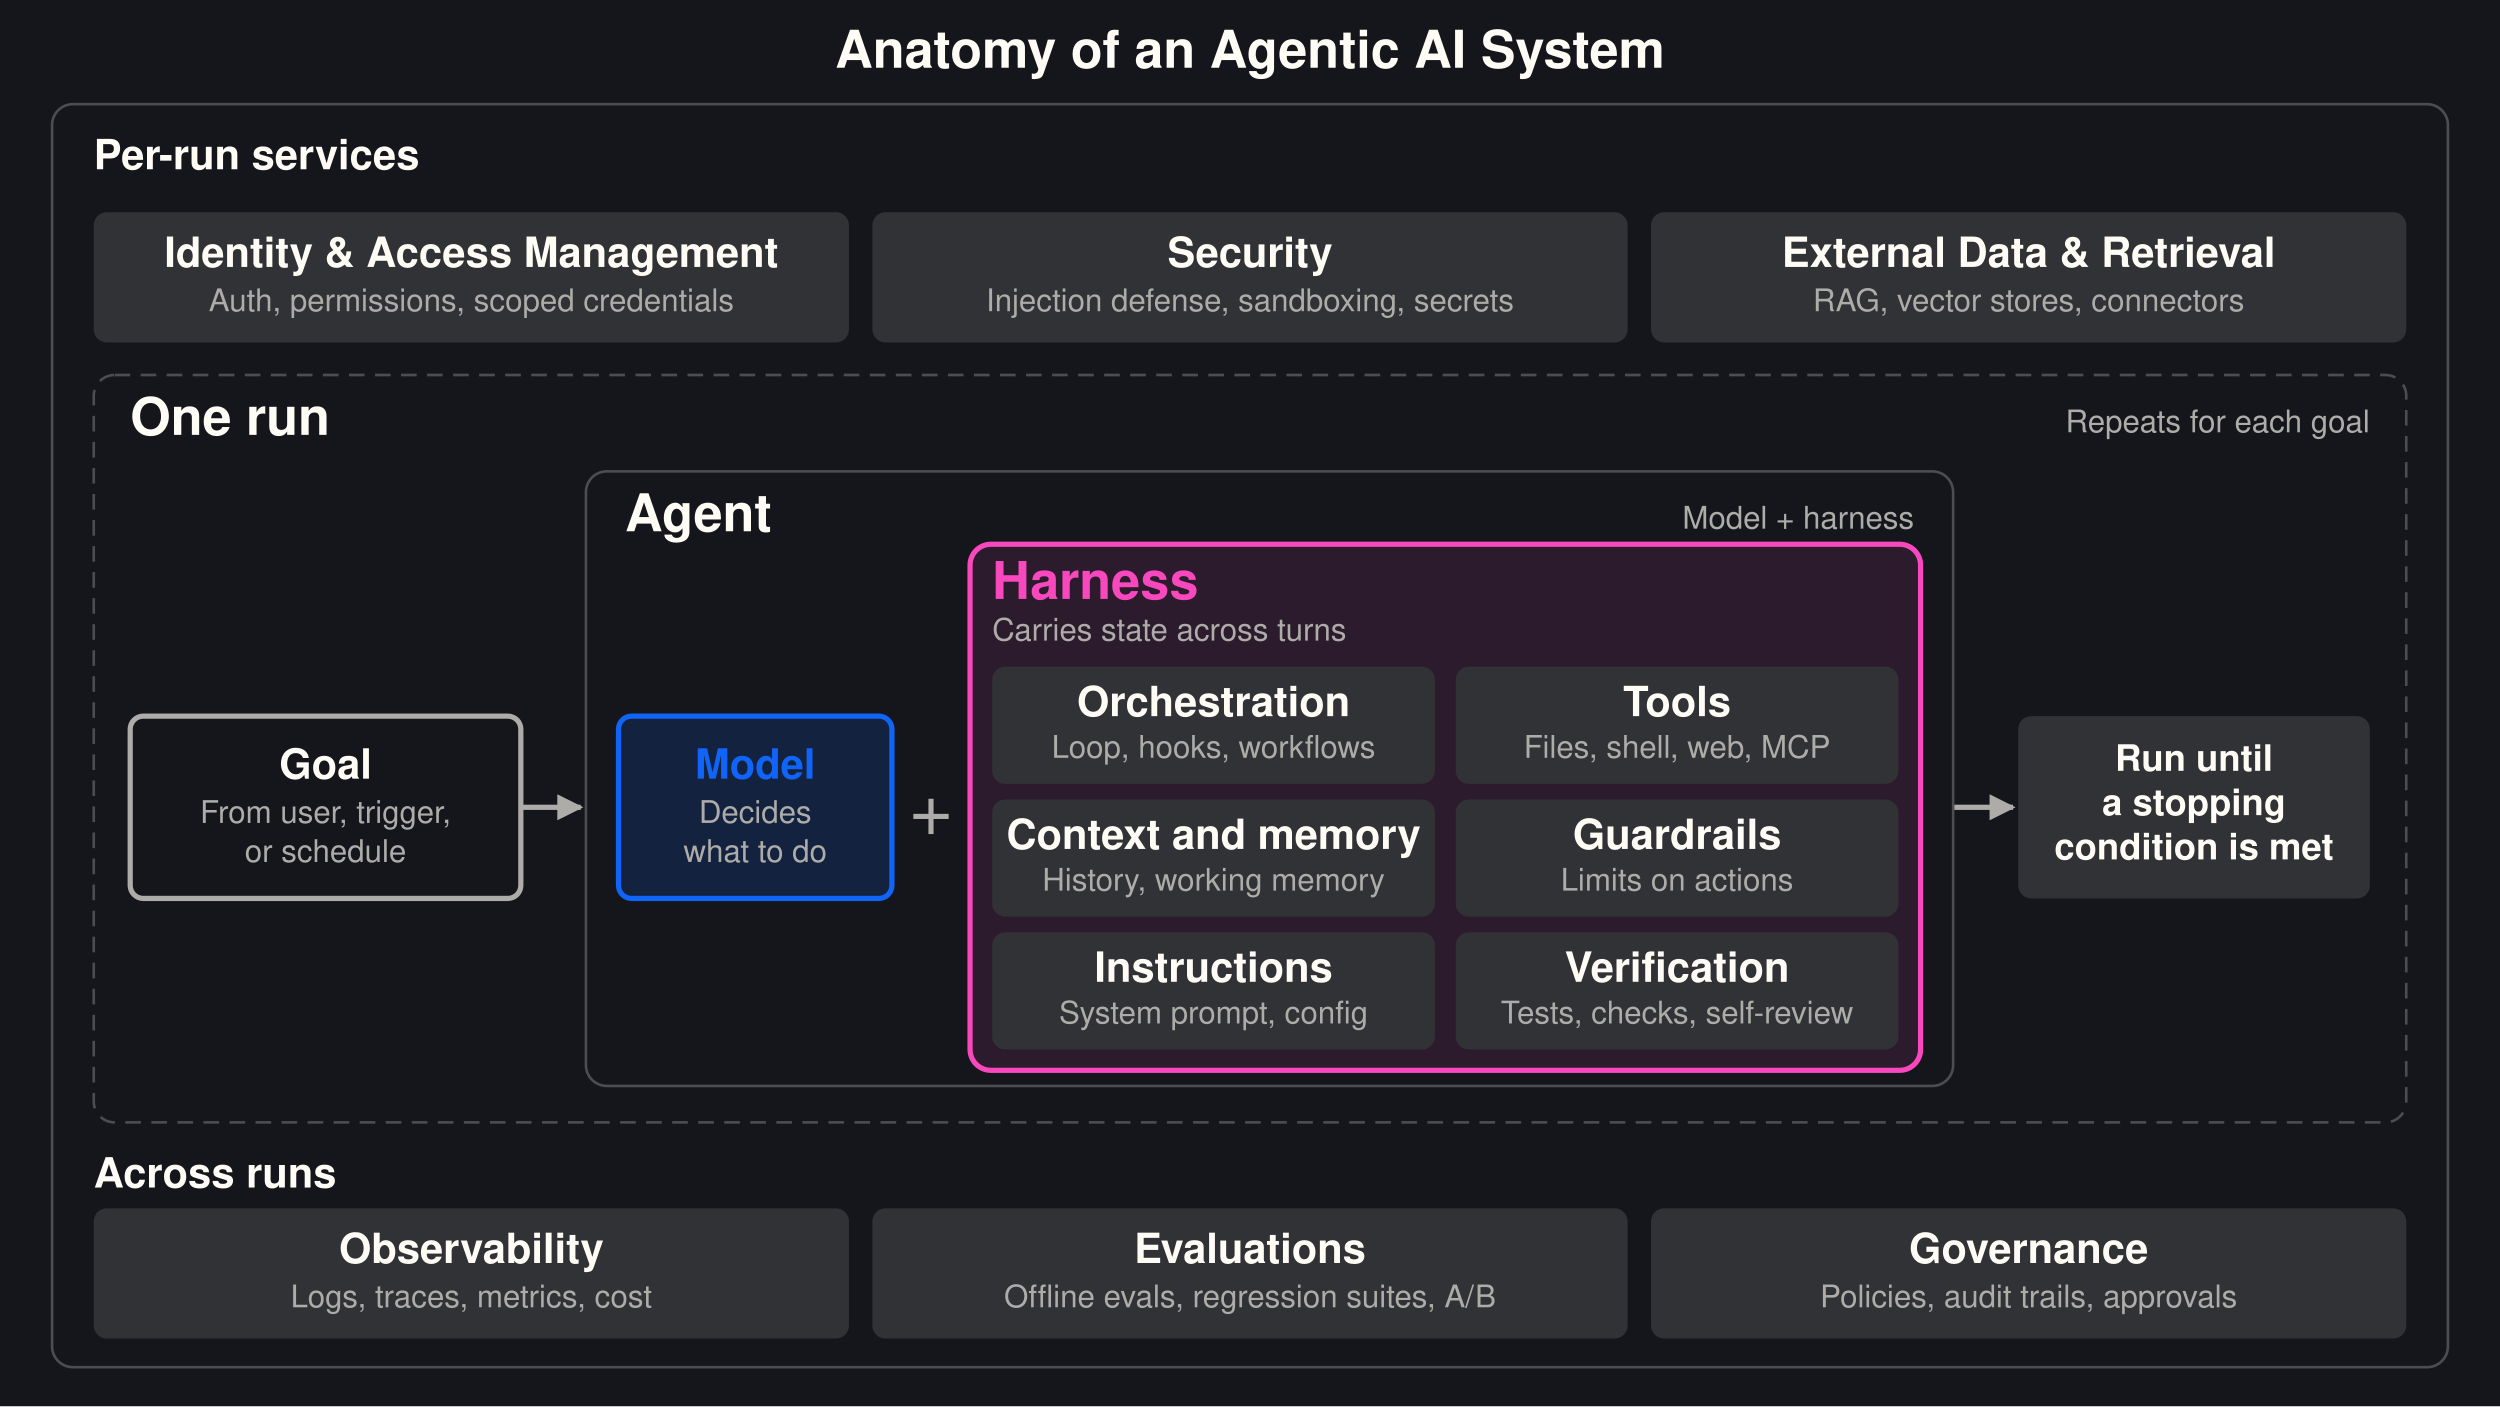
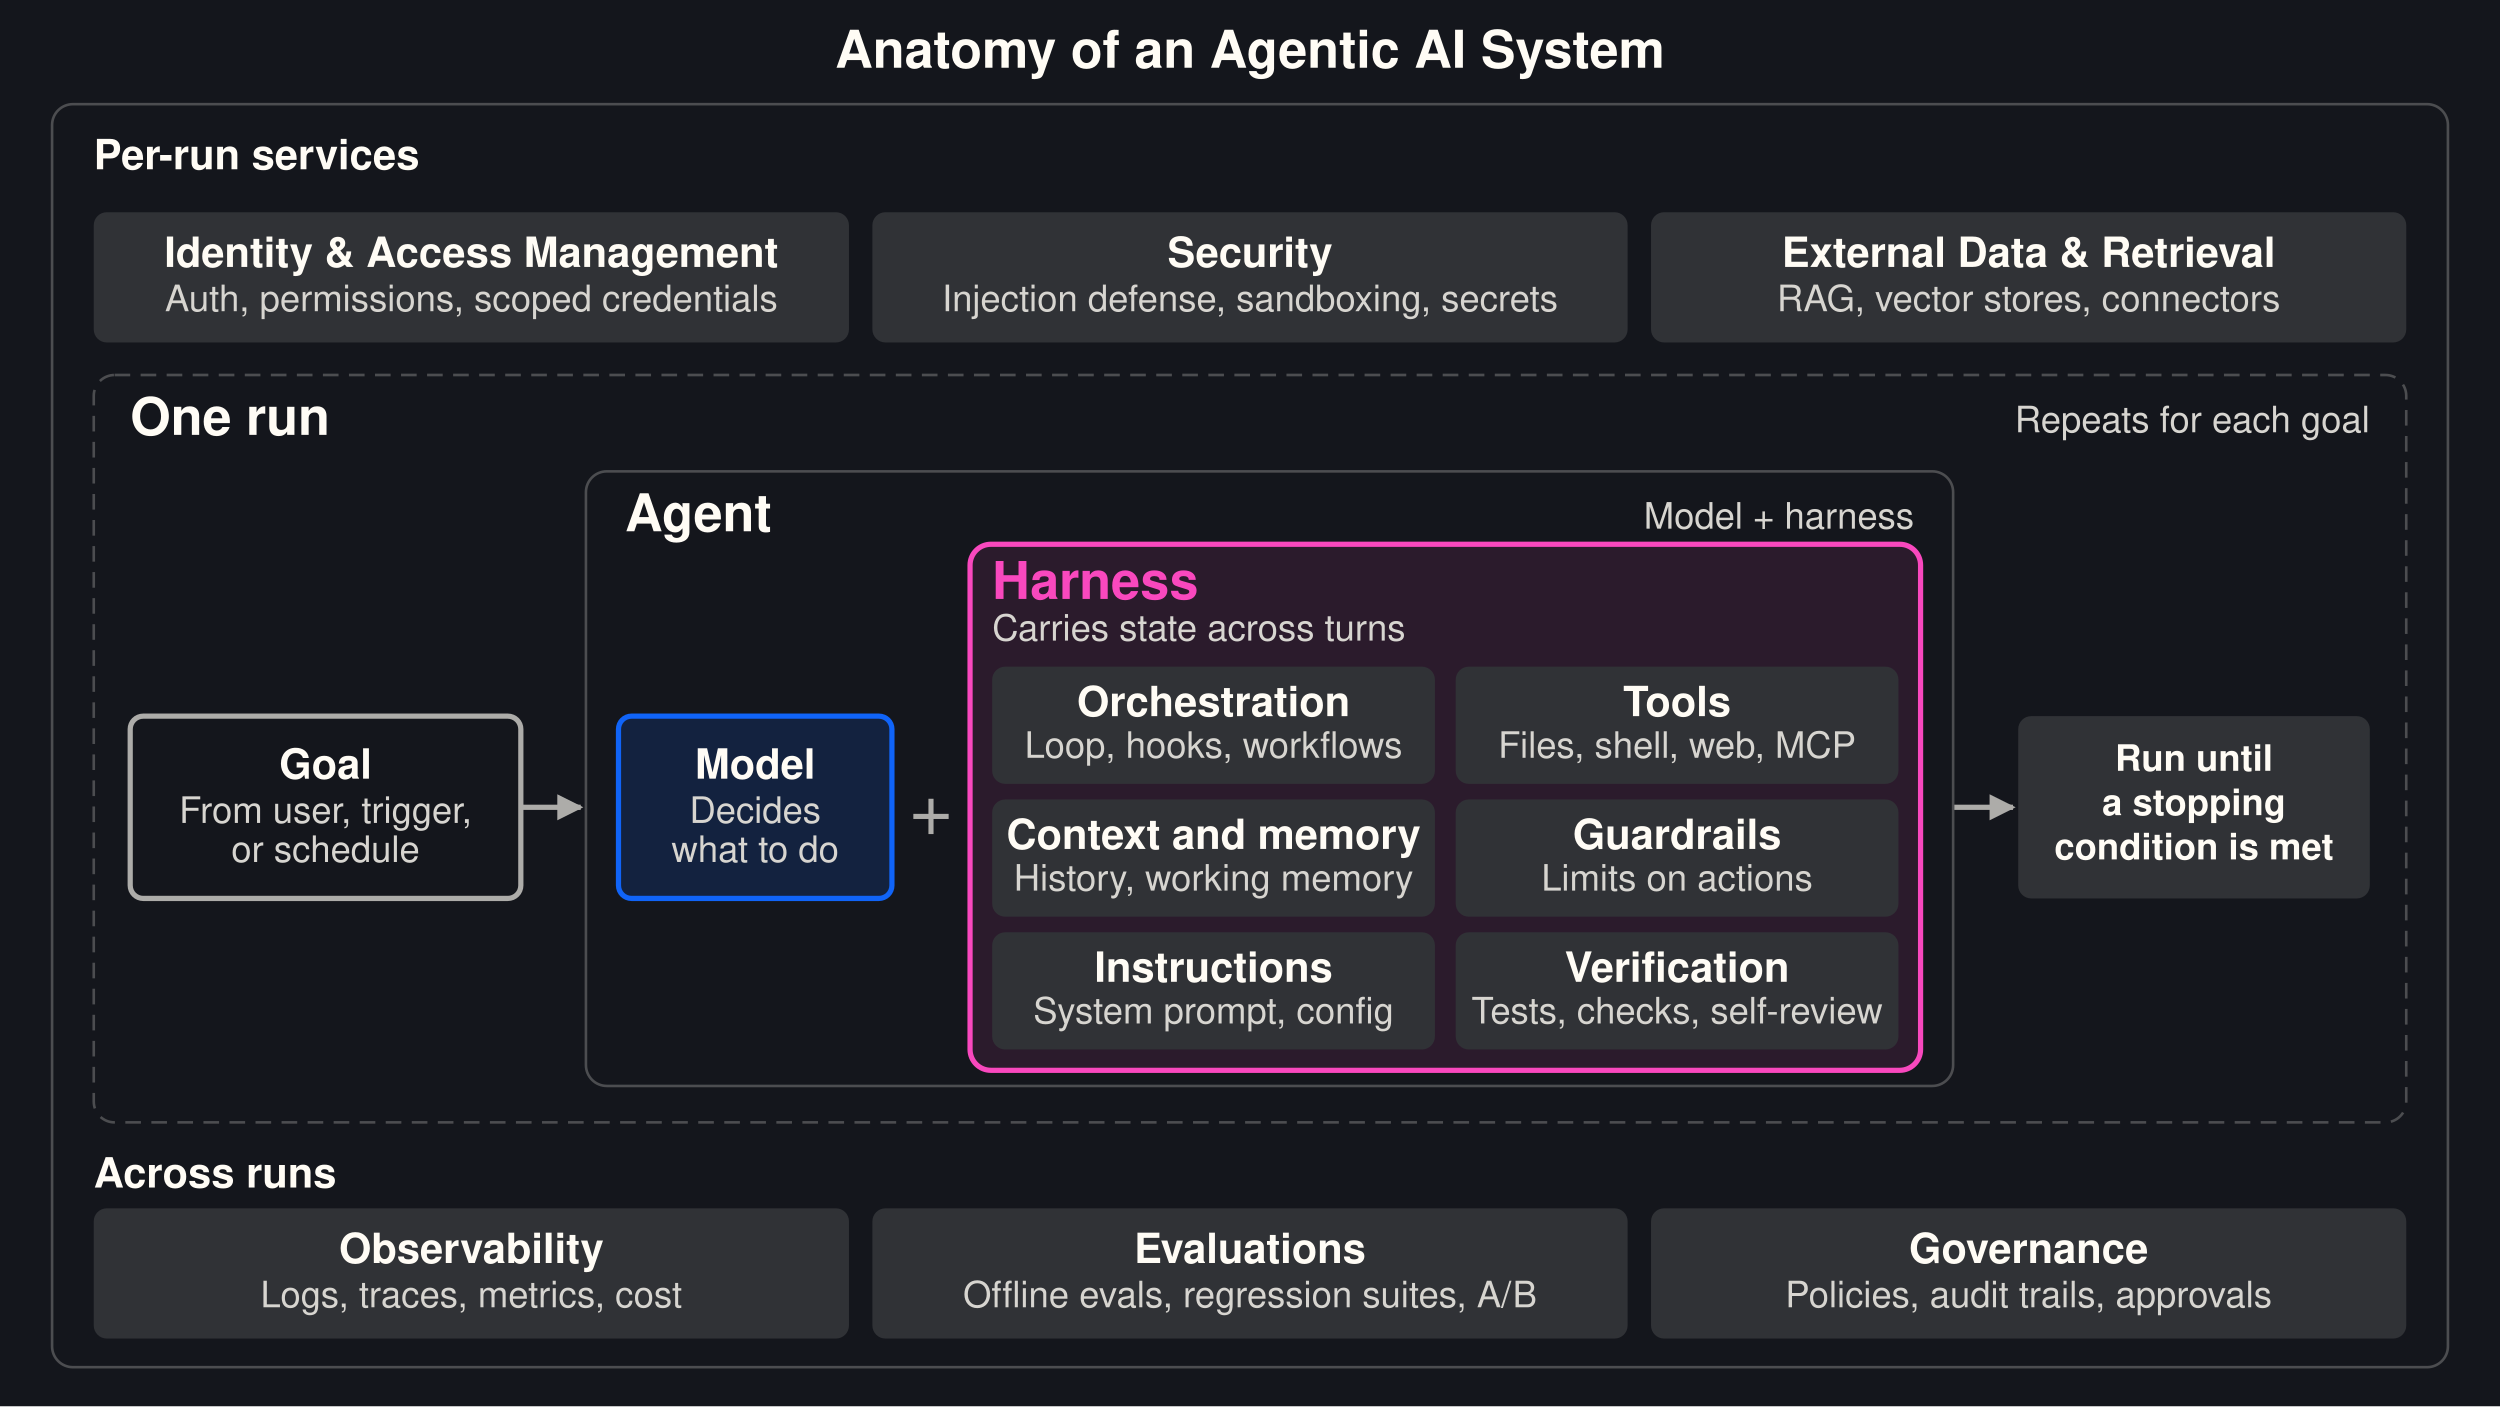
<svg xmlns="http://www.w3.org/2000/svg" viewBox="0 0 1920 1080" width="1920" height="1080" font-family="Helvetica, Arial, sans-serif">
  <defs>
    <marker id="arrow" viewBox="0 0 10 10" refX="9" refY="5" markerWidth="5" markerHeight="5" orient="auto">
      <path d="M0,0 L10,5 L0,10 z" fill="#adaca9" />
    </marker>
  </defs>
  <rect width="1920" height="1080" fill="#14161c" />
  <g id="title">
    <text x="960" y="52" text-anchor="middle" font-size="40" font-weight="700" fill="#fffcf5">Anatomy of an Agentic AI System</text>
  </g>
  <g id="platform">
    <rect x="40" y="80" width="1840" height="970" rx="16" fill="none" stroke="#4c4d50" stroke-width="2" />
  </g>
  <g id="per-run">
    <text x="72" y="130" font-size="32" font-weight="700" fill="#fffcf5">Per-run services</text>
    <rect id="box-identity" x="72" y="163" width="580" height="100" rx="10" fill="#303236" />
    <text x="362" y="205" text-anchor="middle" font-size="32" font-weight="700" fill="#fffcf5">Identity &amp; Access Management</text>
-     <text x="362" y="239" text-anchor="middle" font-size="24" fill="#adaca9">Auth, permissions, scoped credentials</text>
+     <text class="diagram-description" x="362" y="239" text-anchor="middle" font-size="28" fill="#d7d5d0">Auth, permissions, scoped credentials</text>
    <rect id="box-security" x="670" y="163" width="580" height="100" rx="10" fill="#303236" />
    <text x="960" y="205" text-anchor="middle" font-size="32" font-weight="700" fill="#fffcf5">Security</text>
-     <text x="960" y="239" text-anchor="middle" font-size="24" fill="#adaca9">Injection defense, sandboxing, secrets</text>
+     <text class="diagram-description" x="960" y="239" text-anchor="middle" font-size="28" fill="#d7d5d0">Injection defense, sandboxing, secrets</text>
    <rect id="box-data" x="1268" y="163" width="580" height="100" rx="10" fill="#303236" />
    <text x="1558" y="205" text-anchor="middle" font-size="32" font-weight="700" fill="#fffcf5">External Data &amp; Retrieval</text>
-     <text x="1558" y="239" text-anchor="middle" font-size="24" fill="#adaca9">RAG, vector stores, connectors</text>
+     <text class="diagram-description" x="1558" y="239" text-anchor="middle" font-size="28" fill="#d7d5d0">RAG, vector stores, connectors</text>
  </g>
  <g id="one-run">
    <rect x="72" y="288" width="1776" height="574" rx="16" fill="none" stroke="#4c4d50" stroke-width="2" stroke-dasharray="12 8" />
    <text x="100" y="334" font-size="40" font-weight="700" fill="#fffcf5">One run</text>
-     <text x="1820" y="332" text-anchor="end" font-size="24" fill="#adaca9">Repeats for each goal</text>
+     <text class="diagram-description" x="1820" y="332" text-anchor="end" font-size="28" fill="#d7d5d0">Repeats for each goal</text>
  </g>
  <g id="goal">
    <rect id="box-goal" x="100" y="550" width="300" height="140" rx="10" fill="none" stroke="#adaca9" stroke-width="4" />
    <text x="250" y="598" text-anchor="middle" font-size="32" font-weight="700" fill="#fffcf5">Goal</text>
-     <text x="250" y="632" text-anchor="middle" font-size="24" fill="#adaca9">From user, trigger,</text>
-     <text x="250" y="662" text-anchor="middle" font-size="24" fill="#adaca9">or schedule</text>
+     <text class="diagram-description" x="250" y="632" text-anchor="middle" font-size="28" fill="#d7d5d0">From user, trigger,</text>
+     <text class="diagram-description" x="250" y="662" text-anchor="middle" font-size="28" fill="#d7d5d0">or schedule</text>
  </g>
  <g id="arrows">
    <line x1="400" y1="620" x2="446" y2="620" stroke="#adaca9" stroke-width="4" marker-end="url(#arrow)" />
    <line x1="1500" y1="620" x2="1546" y2="620" stroke="#adaca9" stroke-width="4" marker-end="url(#arrow)" />
  </g>
  <g id="agent">
    <rect x="450" y="362" width="1050" height="472" rx="16" fill="none" stroke="#4c4d50" stroke-width="2" />
    <text x="480" y="408" font-size="40" font-weight="700" fill="#fffcf5">Agent</text>
-     <text x="1470" y="406" text-anchor="end" font-size="24" fill="#adaca9">Model + harness</text>
+     <text class="diagram-description" x="1470" y="406" text-anchor="end" font-size="28" fill="#d7d5d0">Model + harness</text>
  </g>
  <g id="model">
    <rect id="box-model" x="475" y="550" width="210" height="140" rx="10" fill="#13223f" stroke="#1064f8" stroke-width="4" />
-     <text x="580" y="598" text-anchor="middle" font-size="32" font-weight="700" fill="#1064f8">Model</text>
-     <text x="580" y="632" text-anchor="middle" font-size="24" fill="#adaca9">Decides</text>
-     <text x="580" y="662" text-anchor="middle" font-size="24" fill="#adaca9">what to do</text>
+     <text x="580" y="598" text-anchor="middle" font-size="32" font-weight="700" fill="#fffcf5">Model</text>
+     <text class="diagram-description" x="580" y="632" text-anchor="middle" font-size="28" fill="#d7d5d0">Decides</text>
+     <text class="diagram-description" x="580" y="662" text-anchor="middle" font-size="28" fill="#d7d5d0">what to do</text>
  </g>
  <g id="plus">
    <text x="715" y="640" text-anchor="middle" font-size="56" fill="#adaca9">+</text>
  </g>
  <g id="harness">
    <rect id="box-harness" x="745" y="418" width="730" height="404" rx="16" fill="#2b1b2c" stroke="#f948be" stroke-width="4" />
    <text x="762" y="460" font-size="40" font-weight="700" fill="#f948be">Harness</text>
-     <text x="762" y="492" font-size="24" fill="#adaca9">Carries state across turns</text>
+     <text class="diagram-description" x="762" y="492" font-size="28" fill="#d7d5d0">Carries state across turns</text>
    <rect id="box-orchestration" x="762" y="512" width="340" height="90" rx="10" fill="#303236" />
    <text x="932" y="550" text-anchor="middle" font-size="32" font-weight="700" fill="#fffcf5">Orchestration</text>
-     <text x="932" y="582" text-anchor="middle" font-size="24" fill="#adaca9">Loop, hooks, workflows</text>
+     <text class="diagram-description" x="932" y="582" text-anchor="middle" font-size="28" fill="#d7d5d0">Loop, hooks, workflows</text>
    <rect id="box-tools" x="1118" y="512" width="340" height="90" rx="10" fill="#303236" />
    <text x="1288" y="550" text-anchor="middle" font-size="32" font-weight="700" fill="#fffcf5">Tools</text>
-     <text x="1288" y="582" text-anchor="middle" font-size="24" fill="#adaca9">Files, shell, web, MCP</text>
+     <text class="diagram-description" x="1288" y="582" text-anchor="middle" font-size="28" fill="#d7d5d0">Files, shell, web, MCP</text>
    <rect id="box-context" x="762" y="614" width="340" height="90" rx="10" fill="#303236" />
    <text x="932" y="652" text-anchor="middle" font-size="32" font-weight="700" fill="#fffcf5">Context and memory</text>
-     <text x="932" y="684" text-anchor="middle" font-size="24" fill="#adaca9">History, working memory</text>
+     <text class="diagram-description" x="932" y="684" text-anchor="middle" font-size="28" fill="#d7d5d0">History, working memory</text>
    <rect id="box-guardrails" x="1118" y="614" width="340" height="90" rx="10" fill="#303236" />
    <text x="1288" y="652" text-anchor="middle" font-size="32" font-weight="700" fill="#fffcf5">Guardrails</text>
-     <text x="1288" y="684" text-anchor="middle" font-size="24" fill="#adaca9">Limits on actions</text>
+     <text class="diagram-description" x="1288" y="684" text-anchor="middle" font-size="28" fill="#d7d5d0">Limits on actions</text>
    <rect id="box-instructions" x="762" y="716" width="340" height="90" rx="10" fill="#303236" />
    <text x="932" y="754" text-anchor="middle" font-size="32" font-weight="700" fill="#fffcf5">Instructions</text>
-     <text x="932" y="786" text-anchor="middle" font-size="24" fill="#adaca9">System prompt, config</text>
+     <text class="diagram-description" x="932" y="786" text-anchor="middle" font-size="28" fill="#d7d5d0">System prompt, config</text>
    <rect id="box-verification" x="1118" y="716" width="340" height="90" rx="10" fill="#303236" />
    <text x="1288" y="754" text-anchor="middle" font-size="32" font-weight="700" fill="#fffcf5">Verification</text>
-     <text x="1288" y="786" text-anchor="middle" font-size="24" fill="#adaca9">Tests, checks, self-review</text>
+     <text class="diagram-description" x="1288" y="786" text-anchor="middle" font-size="28" fill="#d7d5d0">Tests, checks, self-review</text>
  </g>
  <g id="stop">
    <rect id="box-stop" x="1550" y="550" width="270" height="140" rx="10" fill="#303236" />
    <text x="1685" y="592" text-anchor="middle" font-size="28" font-weight="700" fill="#fffcf5">Run until</text>
    <text x="1685" y="626" text-anchor="middle" font-size="28" font-weight="700" fill="#fffcf5">a stopping</text>
    <text x="1685" y="660" text-anchor="middle" font-size="28" font-weight="700" fill="#fffcf5">condition is met</text>
  </g>
  <g id="across-runs">
    <text x="72" y="912" font-size="32" font-weight="700" fill="#fffcf5">Across runs</text>
    <rect id="box-observability" x="72" y="928" width="580" height="100" rx="10" fill="#303236" />
    <text x="362" y="970" text-anchor="middle" font-size="32" font-weight="700" fill="#fffcf5">Observability</text>
-     <text x="362" y="1004" text-anchor="middle" font-size="24" fill="#adaca9">Logs, traces, metrics, cost</text>
+     <text class="diagram-description" x="362" y="1004" text-anchor="middle" font-size="28" fill="#d7d5d0">Logs, traces, metrics, cost</text>
    <rect id="box-evaluations" x="670" y="928" width="580" height="100" rx="10" fill="#303236" />
    <text x="960" y="970" text-anchor="middle" font-size="32" font-weight="700" fill="#fffcf5">Evaluations</text>
-     <text x="960" y="1004" text-anchor="middle" font-size="24" fill="#adaca9">Offline evals, regression suites, A/B</text>
+     <text class="diagram-description" x="960" y="1004" text-anchor="middle" font-size="28" fill="#d7d5d0">Offline evals, regression suites, A/B</text>
    <rect id="box-governance" x="1268" y="928" width="580" height="100" rx="10" fill="#303236" />
    <text x="1558" y="970" text-anchor="middle" font-size="32" font-weight="700" fill="#fffcf5">Governance</text>
-     <text x="1558" y="1004" text-anchor="middle" font-size="24" fill="#adaca9">Policies, audit trails, approvals</text>
+     <text class="diagram-description" x="1558" y="1004" text-anchor="middle" font-size="28" fill="#d7d5d0">Policies, audit trails, approvals</text>
  </g>
</svg>
